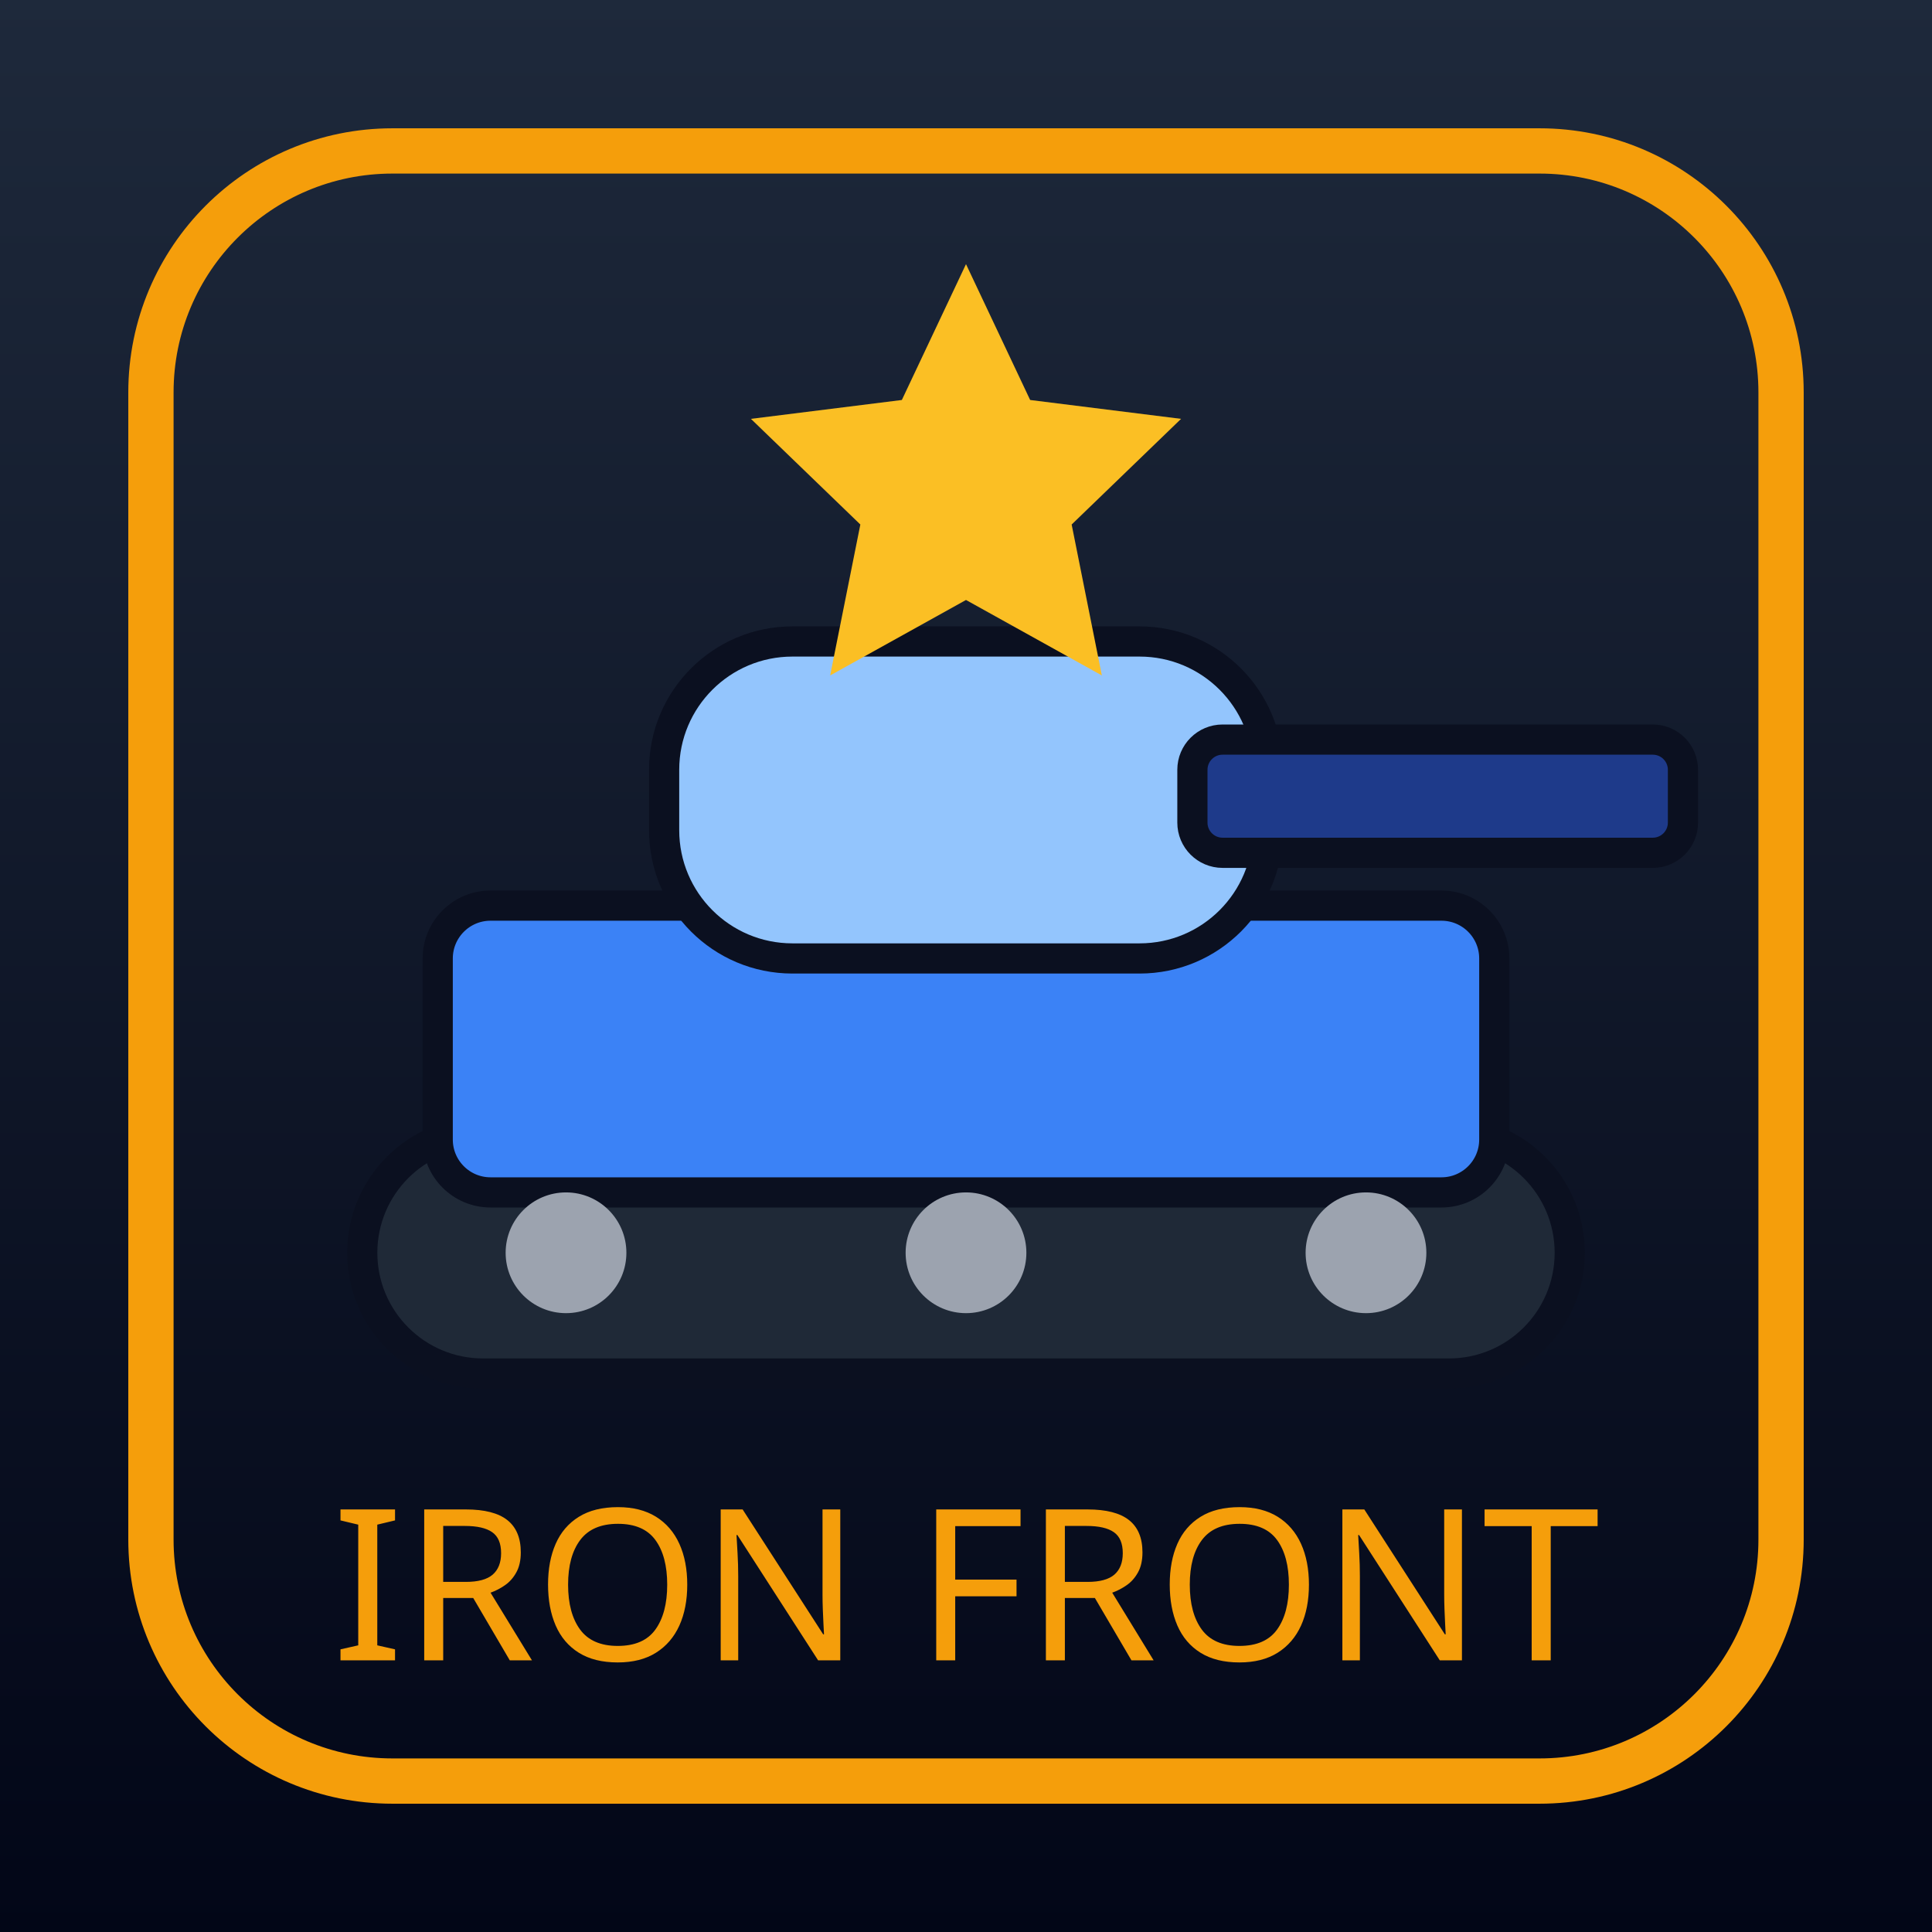
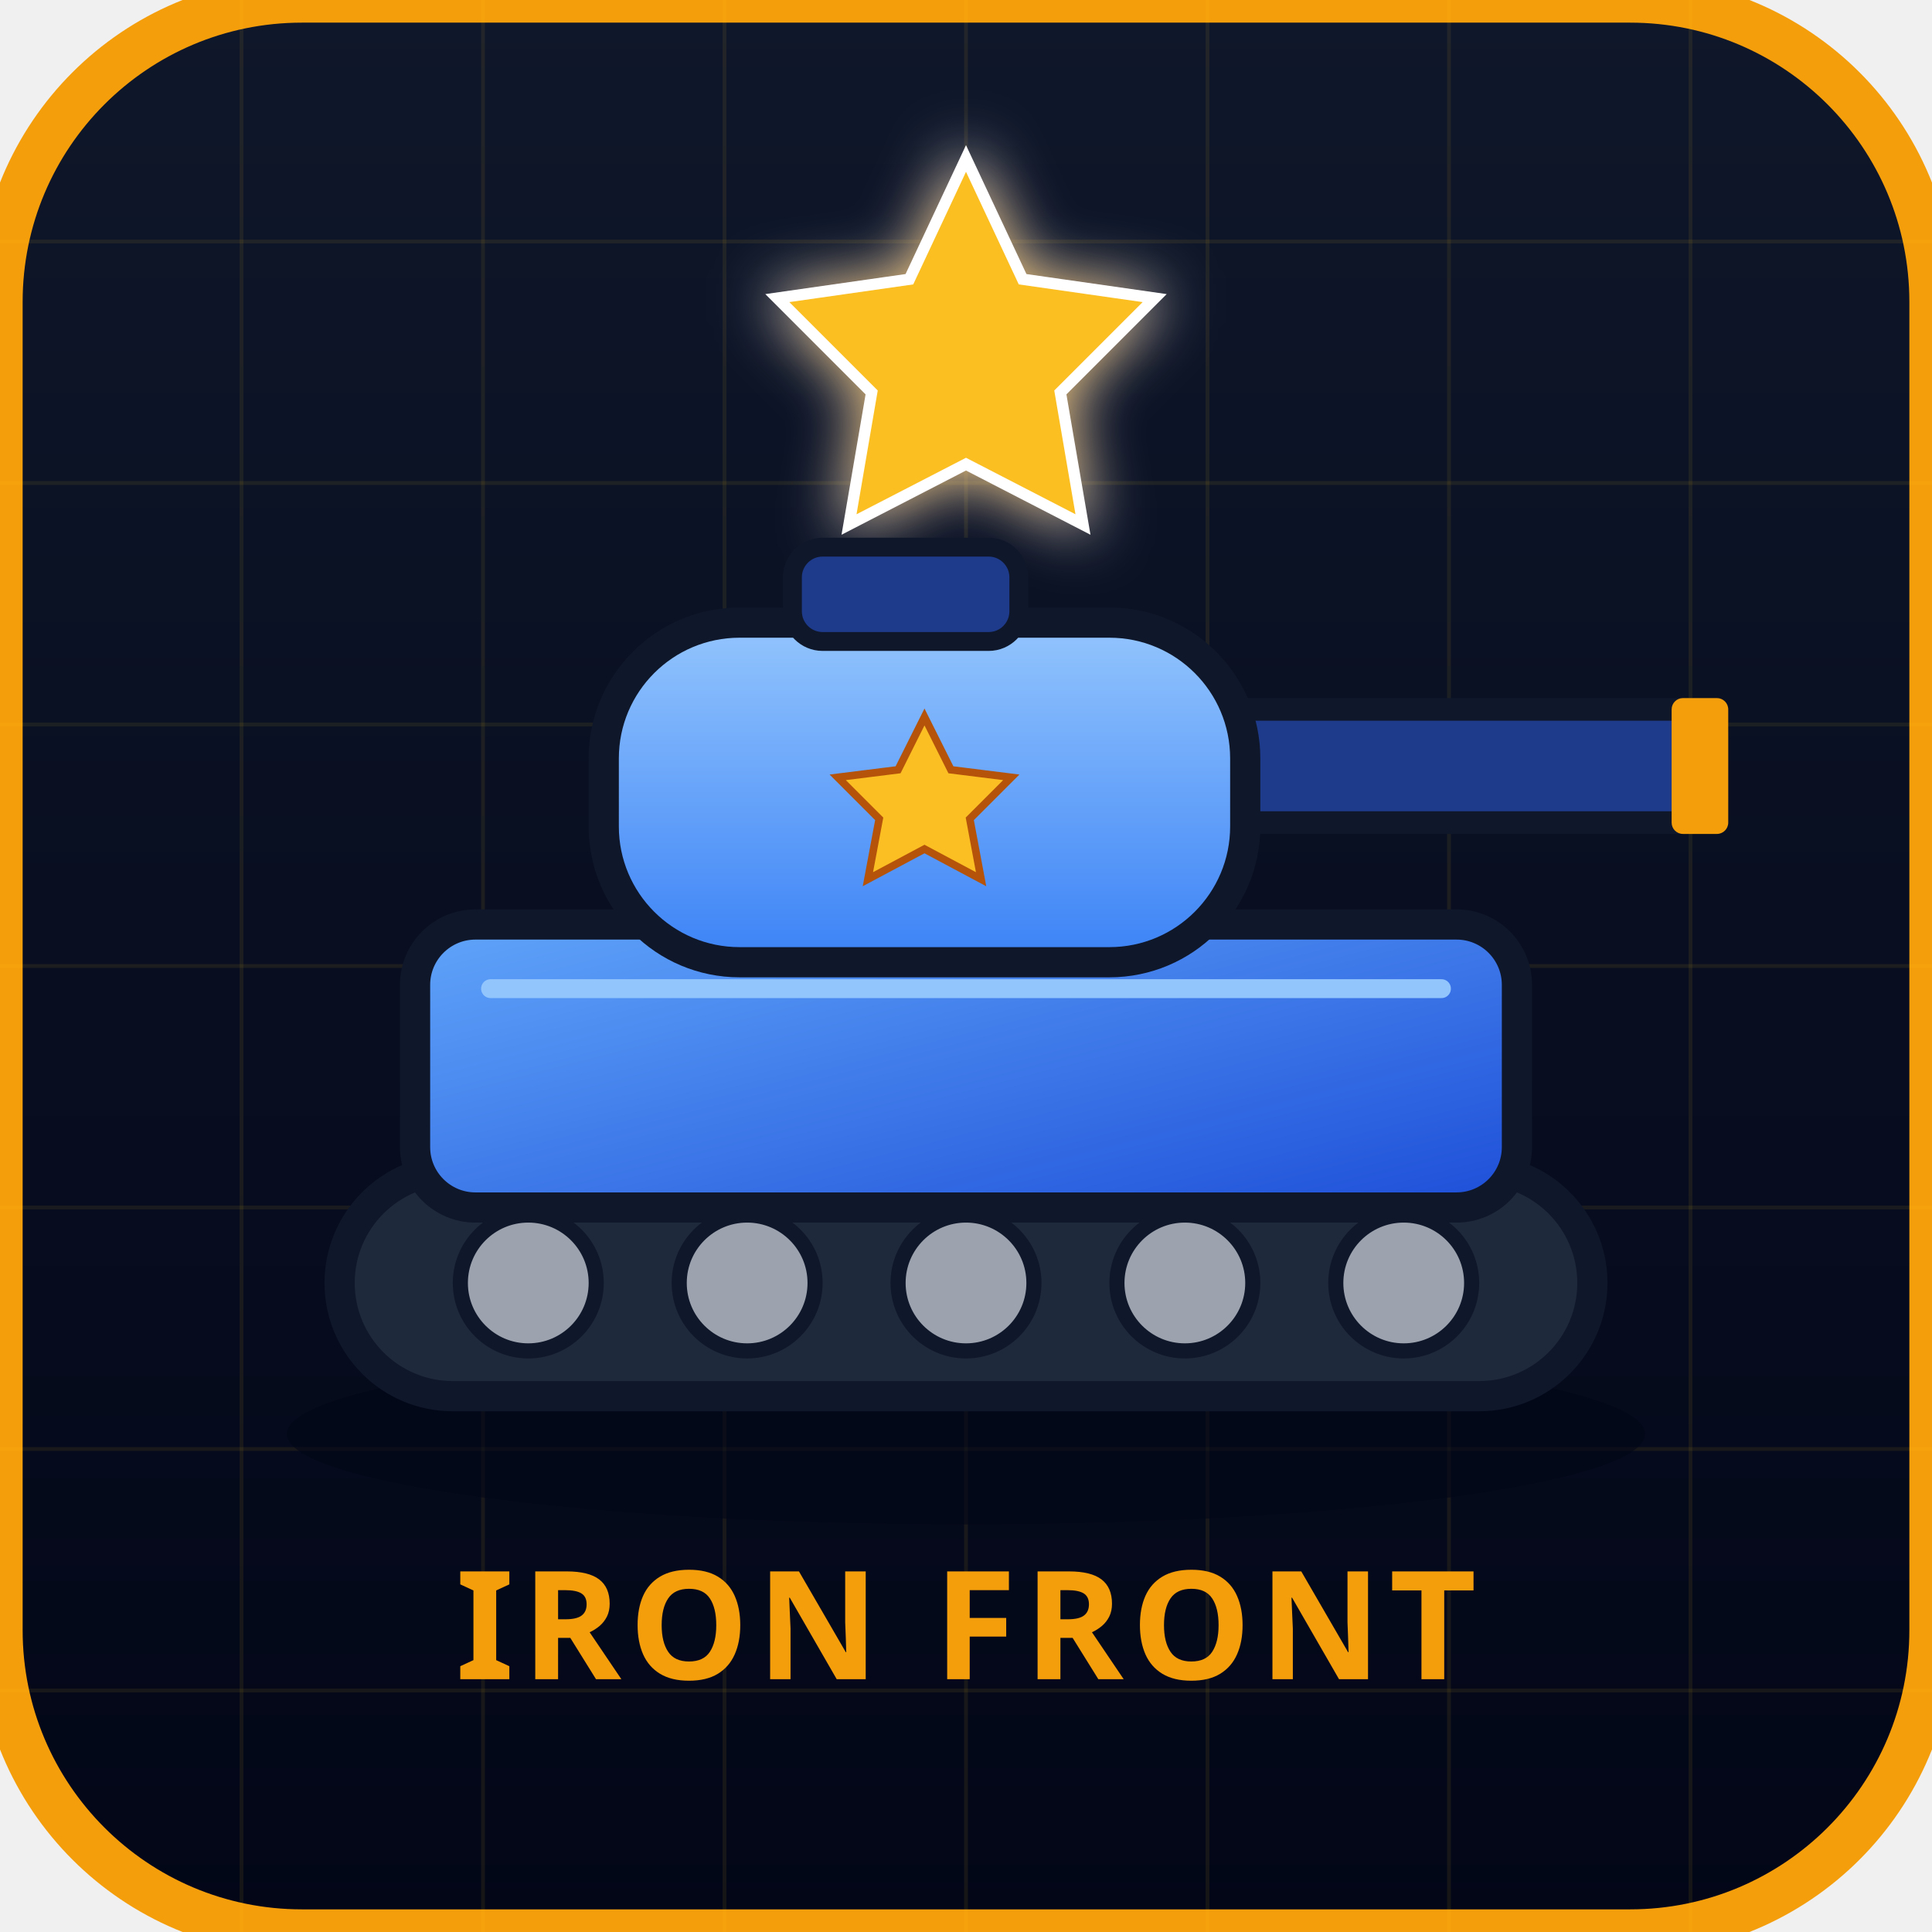
<svg xmlns="http://www.w3.org/2000/svg" viewBox="0 0 512 512">
  <defs>
    <linearGradient id="bg" x1="0" y1="0" x2="0" y2="1">
-       <stop offset="0" stop-color="#1e293b" />
+       <stop offset="0" stop-color="#0f172a" />
      <stop offset="1" stop-color="#020617" />
    </linearGradient>
+     <linearGradient id="armor" x1="0" y1="0" x2="1" y2="1">
+       <stop offset="0" stop-color="#60a5fa" />
+       <stop offset="1" stop-color="#1d4ed8" />
+     </linearGradient>
+     <linearGradient id="turretGrad" x1="0" y1="0" x2="0" y2="1">
+       <stop offset="0" stop-color="#93c5fd" />
+       <stop offset="1" stop-color="#3b82f6" />
+     </linearGradient>
+     <filter id="glow" x="-20%" y="-20%" width="140%" height="140%">
+       <feGaussianBlur stdDeviation="8" result="blur" />
+       <feComposite in="SourceGraphic" in2="blur" operator="over" />
+     </filter>
  </defs>
-   <rect width="512" height="512" fill="url(#bg)" />
-   <rect x="40" y="40" width="432" height="432" rx="64" fill="none" stroke="#f59e0b" stroke-width="12" />
-   <rect x="96" y="300" width="320" height="64" rx="32" fill="#1f2937" stroke="#0b1020" stroke-width="8" />
-   <rect x="116" y="240" width="280" height="76" rx="14" fill="#3b82f6" stroke="#0b1020" stroke-width="8" />
-   <rect x="176" y="170" width="160" height="84" rx="34" fill="#93c5fd" stroke="#0b1020" stroke-width="8" />
-   <rect x="316" y="196" width="130" height="30" rx="8" fill="#1e3a8a" stroke="#0b1020" stroke-width="8" />
-   <circle cx="150" cy="332" r="16" fill="#9ca3af" />
-   <circle cx="256" cy="332" r="16" fill="#9ca3af" />
-   <circle cx="362" cy="332" r="16" fill="#9ca3af" />
-   <path d="M256 70l17 36 40 5-29 28 8 40-36-20-36 20 8-40-29-28 40-5z" fill="#fbbf24" />
-   <text x="256" y="440" text-anchor="middle" font-family="Arial Black, Impact, sans-serif" font-size="56" fill="#f59e0b">IRON FRONT</text>
+   <rect width="512" height="512" rx="80" fill="url(#bg)" stroke="#f59e0b" stroke-width="12" />
+   <path d="M0 64h512M0 128h512M0 192h512M0 256h512M0 320h512M0 384h512M0 448h512" stroke="#facc15" stroke-width="1" opacity="0.08" />
+   <path d="M64 0v512M128 0v512M192 0v512M256 0v512M320 0v512M384 0v512M448 0v512" stroke="#facc15" stroke-width="1" opacity="0.08" />
+   <path d="M256 42l15 32 35 5-25 25 6 35-31-16-31 16 6-35-25-25 35-5z" fill="#fbbf24" stroke="#fff" stroke-width="3" filter="url(#glow)" />
+   <ellipse cx="256" cy="380" rx="180" ry="24" fill="#020617" opacity="0.6" />
+   <rect x="90" y="310" width="332" height="60" rx="30" fill="#1e293b" stroke="#0f172a" stroke-width="8" />
+   <circle cx="140" cy="340" r="18" fill="#9ca3af" stroke="#0f172a" stroke-width="4" />
+   <circle cx="198" cy="340" r="18" fill="#9ca3af" stroke="#0f172a" stroke-width="4" />
+   <circle cx="256" cy="340" r="18" fill="#9ca3af" stroke="#0f172a" stroke-width="4" />
+   <circle cx="314" cy="340" r="18" fill="#9ca3af" stroke="#0f172a" stroke-width="4" />
+   <circle cx="372" cy="340" r="18" fill="#9ca3af" stroke="#0f172a" stroke-width="4" />
+   <rect x="110" y="245" width="292" height="75" rx="16" fill="url(#armor)" stroke="#0f172a" stroke-width="8" />
+   <line x1="130" y1="262" x2="382" y2="262" stroke="#93c5fd" stroke-width="5" stroke-linecap="round" />
+   <rect x="290" y="188" width="165" height="30" rx="6" fill="#1e3a8a" stroke="#0f172a" stroke-width="6" />
+   <rect x="443" y="185" width="15" height="36" rx="3" fill="#f59e0b" />
+   <rect x="160" y="165" width="170" height="90" rx="36" fill="url(#turretGrad)" stroke="#0f172a" stroke-width="8" />
+   <rect x="210" y="145" width="60" height="25" rx="8" fill="#1e3a8a" stroke="#0f172a" stroke-width="5" />
+   <path d="M245 190l7 14 16 2-11 11 3 16-15-8-15 8 3-16-11-11 16-2z" fill="#fbbf24" stroke="#b45309" stroke-width="2" />
+   <text x="256" y="445" text-anchor="middle" font-family="'Oxanium', 'Arial Black', Impact, sans-serif" font-weight="900" font-size="40" fill="#f59e0b" letter-spacing="2">IRON FRONT</text>
</svg>
